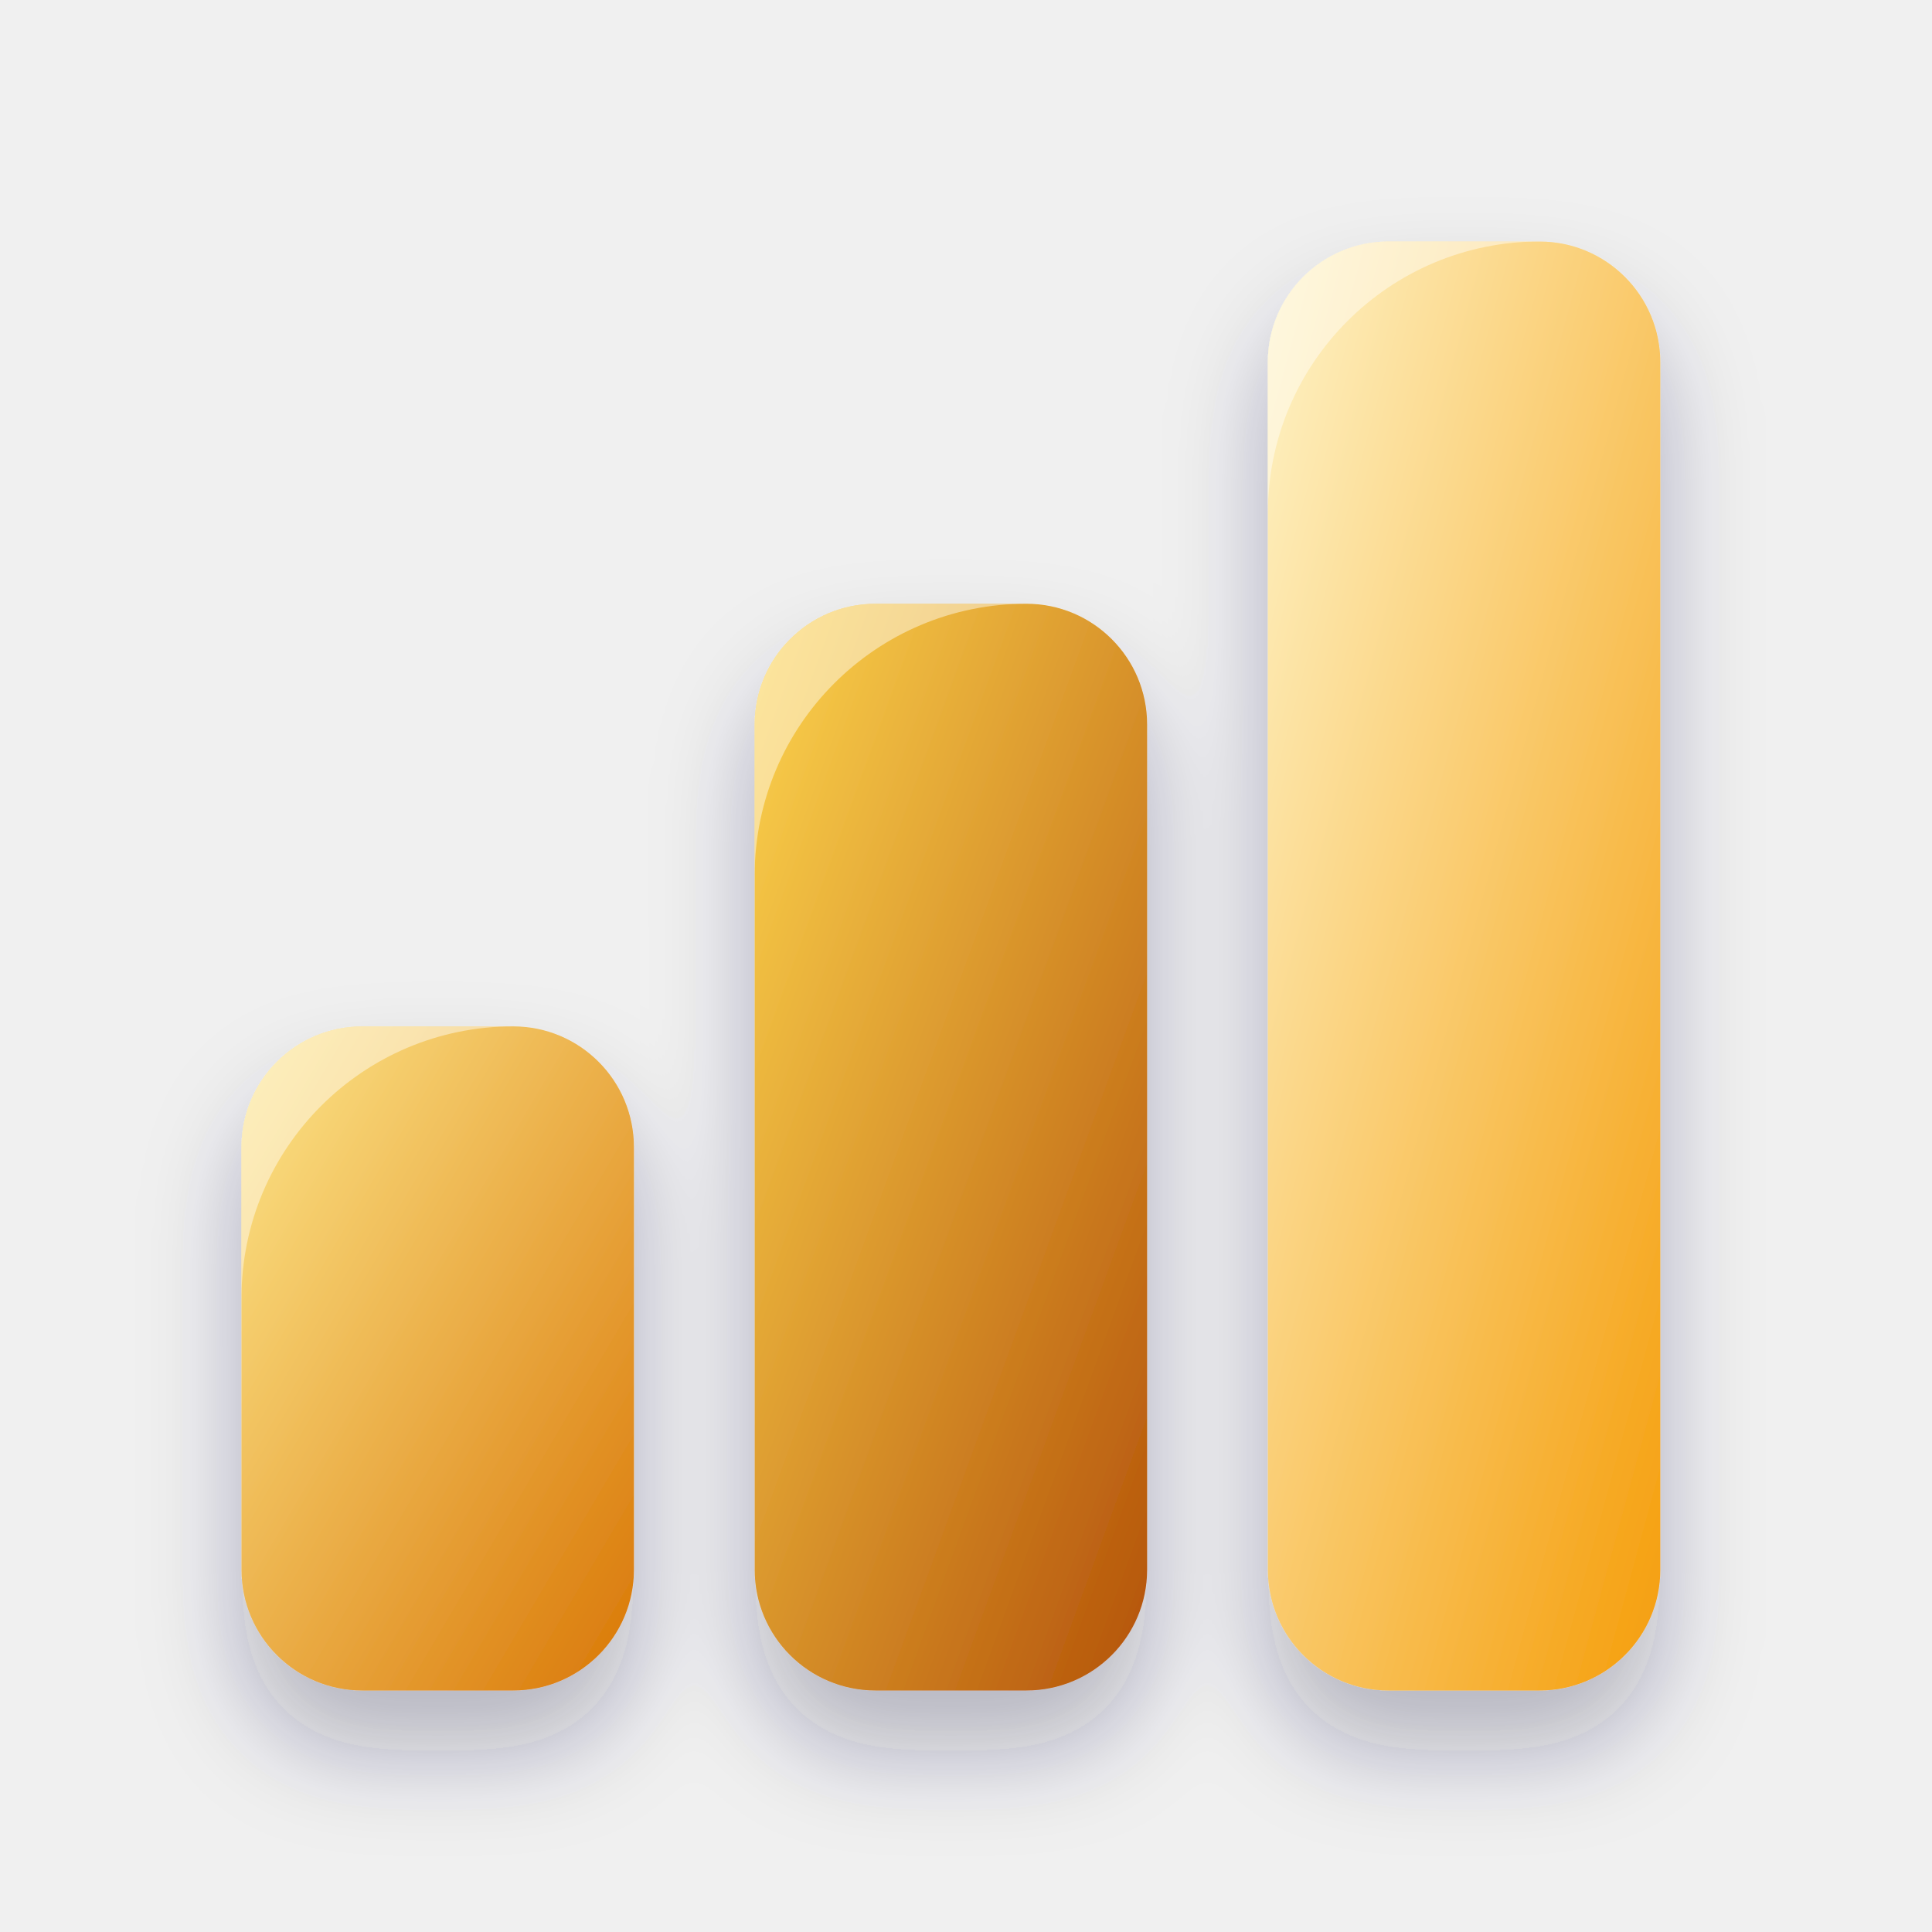
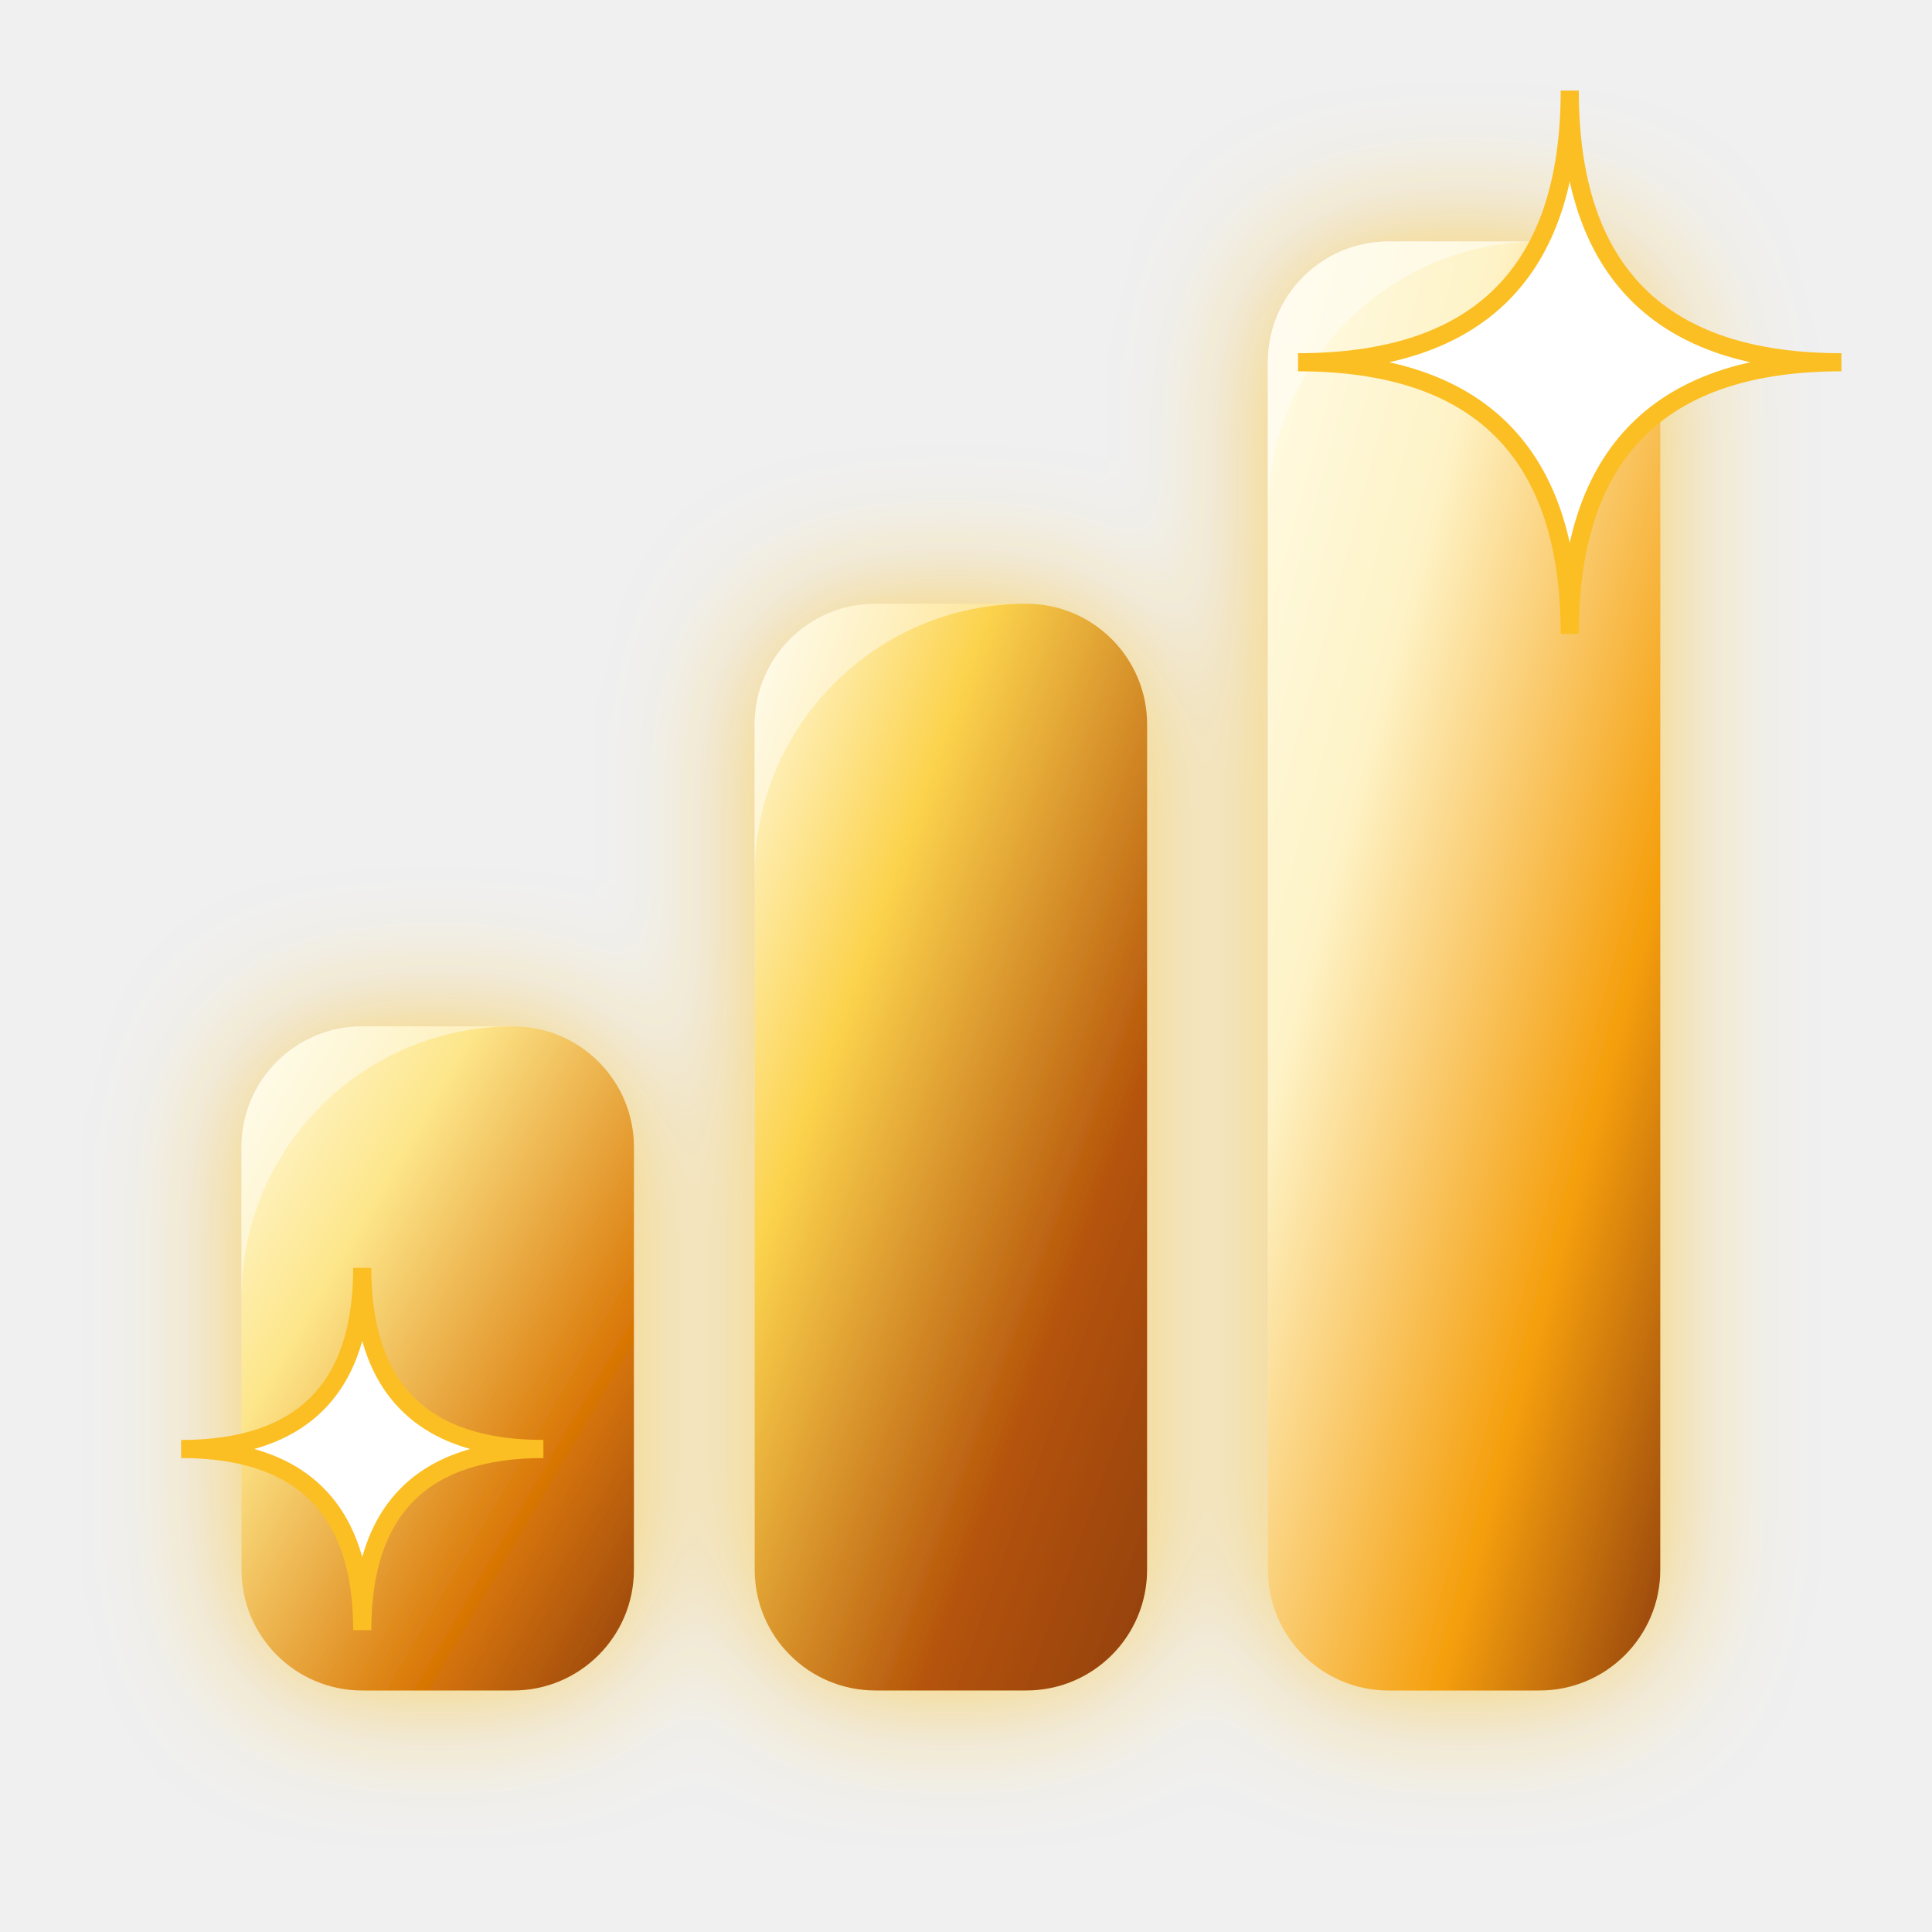
<svg xmlns="http://www.w3.org/2000/svg" viewBox="0 0 64 64" width="64" height="64">
  <defs>
    <filter id="sh" x="-20%" y="-20%" width="140%" height="150%">
      <feDropShadow dx="0" dy="2" stdDeviation="1.6" flood-color="#1e1b4b" flood-opacity=".28" />
+       <feDropShadow dx="0" dy="0" stdDeviation="2.2" flood-color="#fbbf24" flood-opacity=".7" />
    </filter>
    <linearGradient id="g1" x1="0" y1="0" x2="1" y2="1">
-       <stop offset="0" stop-color="#fde68a" />
-       <stop offset="1" stop-color="#d97706" />
+       <stop offset="0" stop-color="#fffbe6" />
+       <stop offset=".3" stop-color="#fde68a" />
+       <stop offset=".72" stop-color="#d97706" />
+       <stop offset="1" stop-color="#92400e" />
    </linearGradient>
    <linearGradient id="g2" x1="0" y1="0" x2="1" y2="1">
-       <stop offset="0" stop-color="#fcd34d" />
-       <stop offset="1" stop-color="#b45309" />
+       <stop offset="0" stop-color="#fffbe6" />
+       <stop offset=".3" stop-color="#fcd34d" />
+       <stop offset=".72" stop-color="#b45309" />
+       <stop offset="1" stop-color="#92400e" />
    </linearGradient>
    <linearGradient id="g3" x1="0" y1="0" x2="1" y2="1">
-       <stop offset="0" stop-color="#fef3c7" />
-       <stop offset="1" stop-color="#f59e0b" />
+       <stop offset="0" stop-color="#fffbe6" />
+       <stop offset=".3" stop-color="#fef3c7" />
+       <stop offset=".72" stop-color="#f59e0b" />
+       <stop offset="1" stop-color="#92400e" />
    </linearGradient>
  </defs>
  <g filter="url(#sh)">
    <rect x="8" y="34" width="13" height="22" rx="4" fill="url(#g1)" />
    <rect x="25" y="20" width="13" height="36" rx="4" fill="url(#g2)" />
    <rect x="42" y="8" width="13" height="48" rx="4" fill="url(#g3)" />
    <path d="M8 38a4 4 0 0 1 4-4h5a9 9 0 0 0-9 9z" fill="#fff" opacity="0.45" />
    <path d="M25 24a4 4 0 0 1 4-4h5a9 9 0 0 0-9 9z" fill="#fff" opacity="0.45" />
    <path d="M42 12a4 4 0 0 1 4-4h5a9 9 0 0 0-9 9z" fill="#fff" opacity="0.45" />
  </g>
+   <g transform-origin="0 0">
+     <g transform="translate(52 12)">
+       <path d="M0 -9Q0 0 9 0Q0 0 0 9Q0 0 -9 0Q0 0 0 -9z" fill="#fff" stroke="#fbbf24" stroke-width=".6">
+         <animate attributeName="opacity" values="0;1;0" dur="2.4s" begin="0s" repeatCount="indefinite" />
+         <animateTransform attributeName="transform" type="scale" values="0.4;1.25;0.4" dur="2.4s" begin="0s" repeatCount="indefinite" />
+       </path>
+     </g>
+     <g transform="translate(12 48)">
+       <path d="M0 -6Q0 0 6 0Q0 0 0 6Q0 0 -6 0Q0 0 0 -6z" fill="#fff" stroke="#fbbf24" stroke-width=".6">
+         <animate attributeName="opacity" values="0;1;0" dur="2.4s" begin="1.2s" repeatCount="indefinite" />
+         <animateTransform attributeName="transform" type="scale" values="0.4;1.25;0.4" dur="2.4s" begin="1.2s" repeatCount="indefinite" />
+       </path>
+     </g>
+   </g>
</svg>
